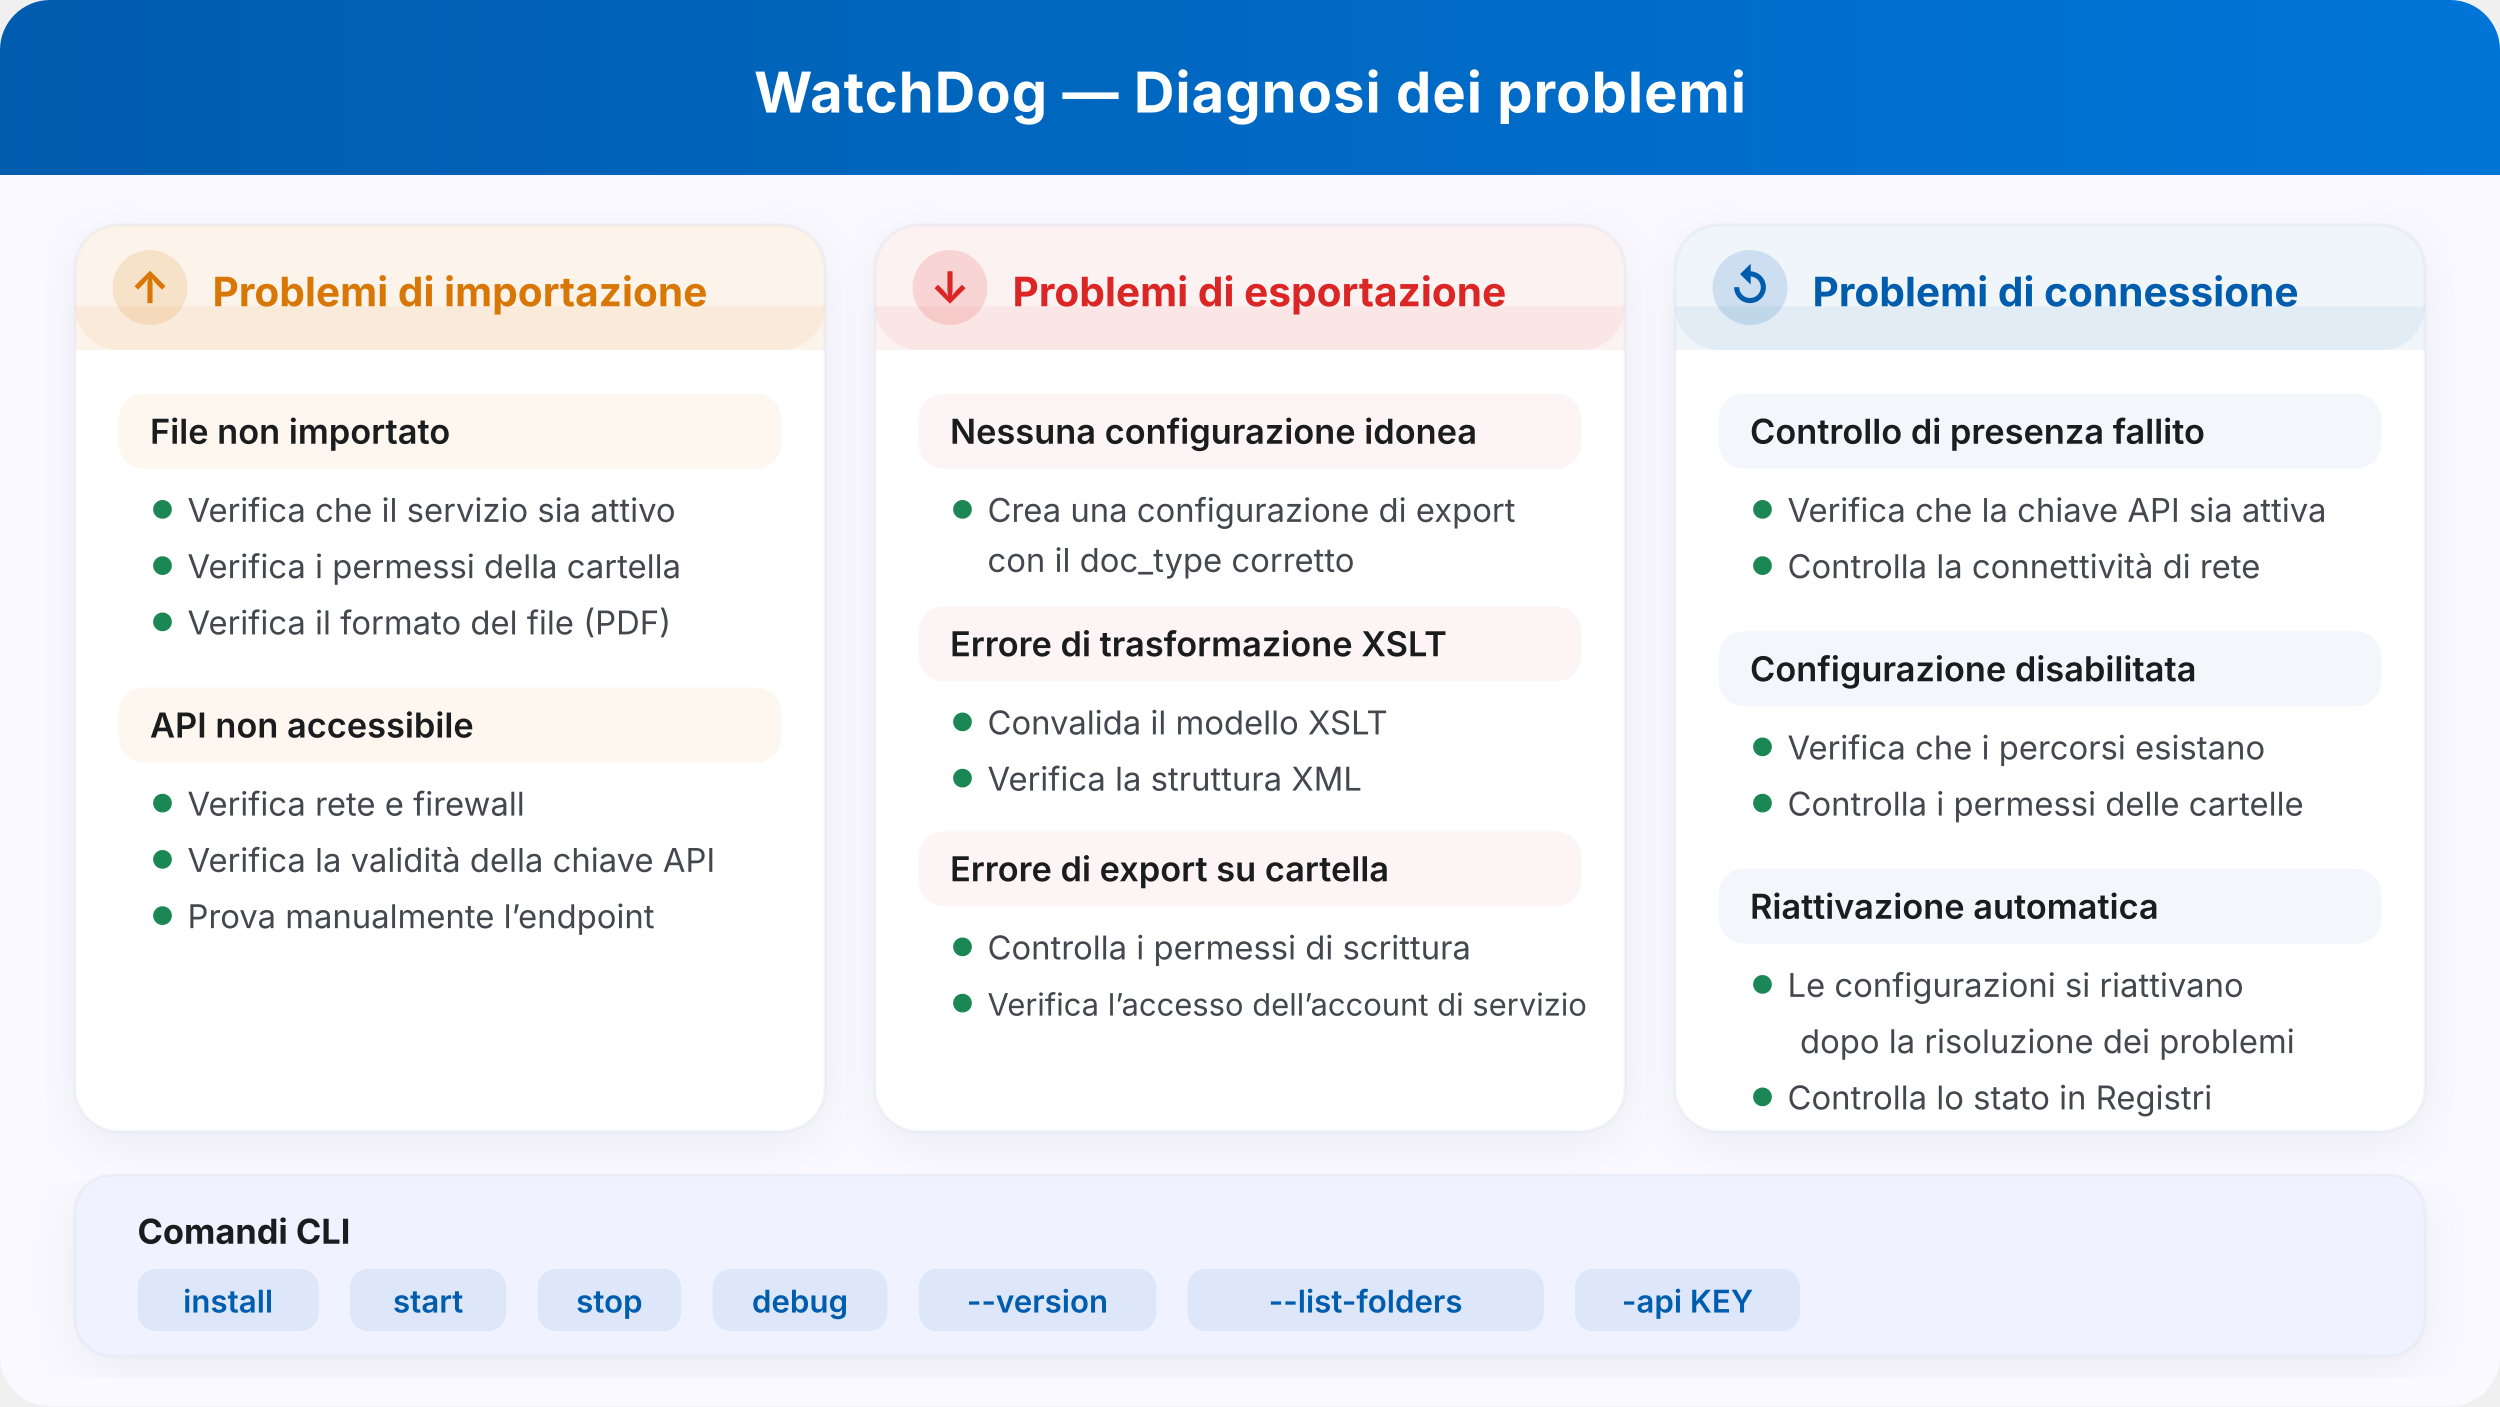
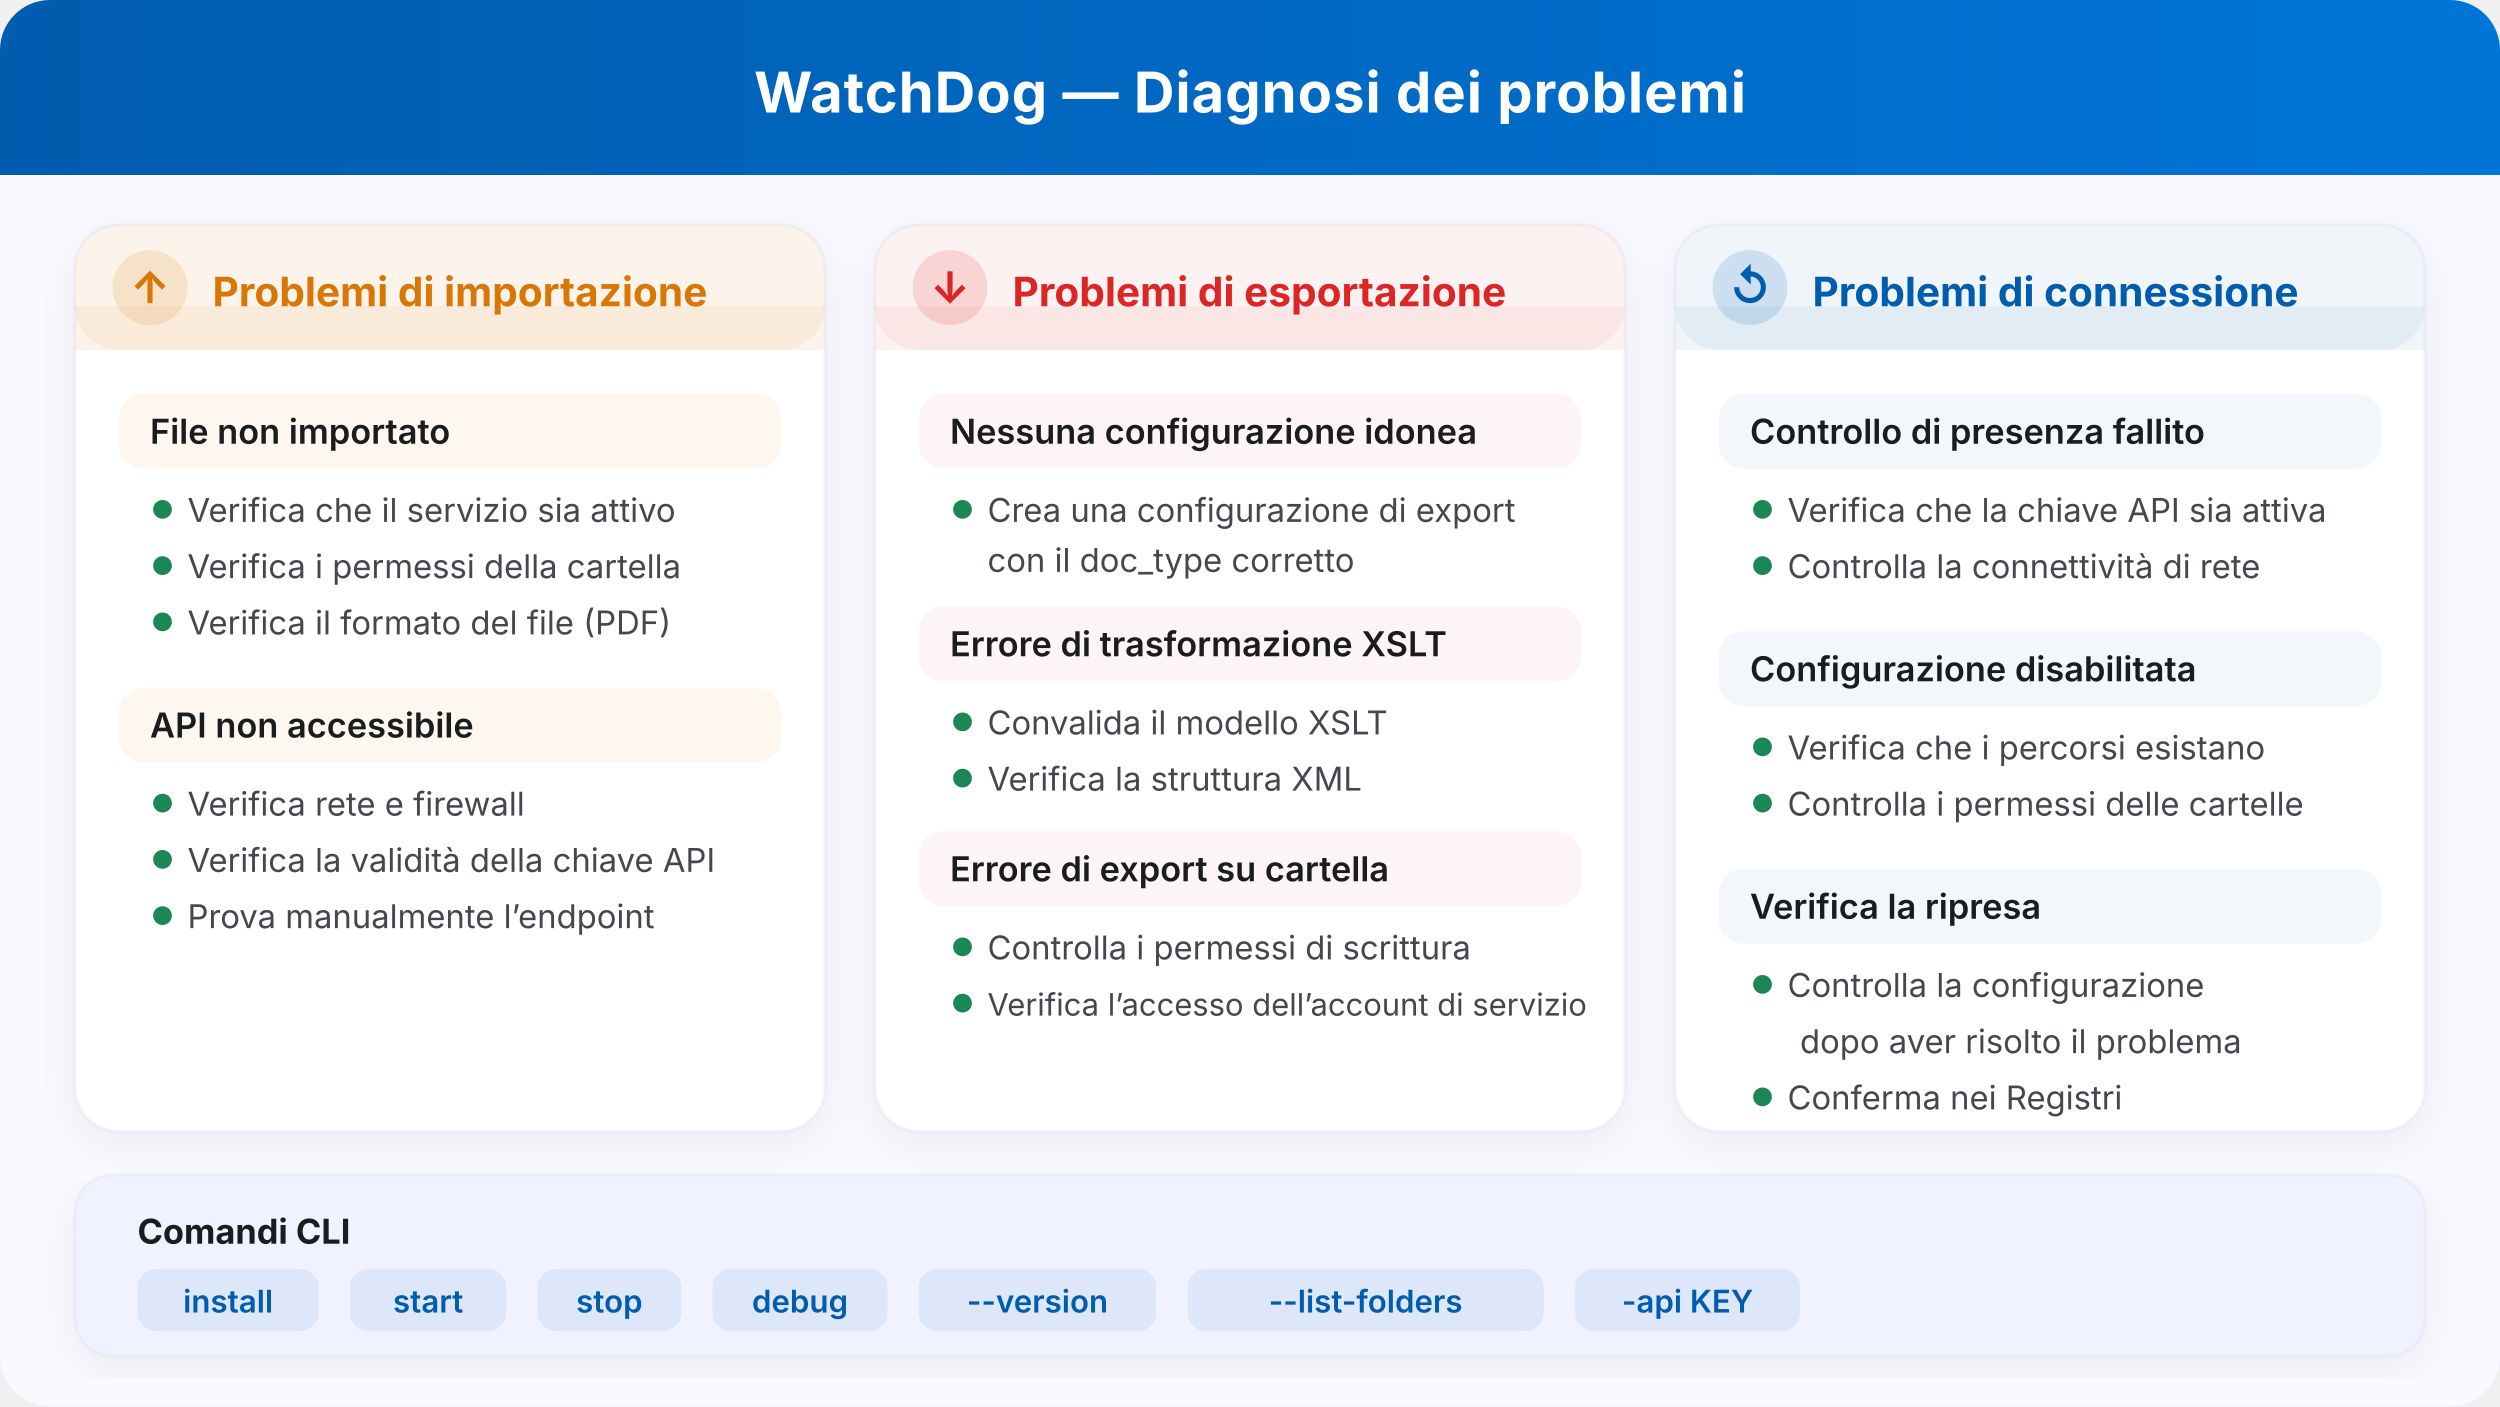
<svg xmlns="http://www.w3.org/2000/svg" width="800" height="450" viewBox="0 0 800 450" fill="none">
  <defs>
    <filter id="shadow" x="-4%" y="-4%" width="108%" height="116%">
      <feDropShadow dx="0" dy="4" stdDeviation="8" flood-opacity="0.06" flood-color="#001b3c" />
    </filter>
    <linearGradient id="headerGrad" x1="0" y1="0" x2="1" y2="0">
      <stop offset="0%" stop-color="#005cad" />
      <stop offset="100%" stop-color="#0075d8" />
    </linearGradient>
  </defs>
  <style>
    text { font-family: Inter, system-ui, sans-serif; }
  </style>
  <rect width="800" height="450" rx="16" fill="#f9f9ff" />
  <rect width="800" height="56" rx="16" fill="url(#headerGrad)" />
  <rect y="40" width="800" height="16" fill="url(#headerGrad)" />
  <text x="400" y="36" text-anchor="middle" fill="#ffffff" font-size="18" font-weight="700" letter-spacing="0.3">WatchDog — Diagnosi dei problemi</text>
  <rect x="24" y="72" width="240" height="290" rx="14" fill="#ffffff" filter="url(#shadow)" />
  <rect x="24" y="72" width="240" height="290" rx="14" fill="none" stroke="#c0c6d5" stroke-opacity="0.15" />
  <rect x="24" y="72" width="240" height="40" rx="14" fill="#d97706" opacity="0.08" />
  <rect x="24" y="98" width="240" height="14" fill="#d97706" opacity="0.08" />
  <circle cx="48" cy="92" r="12" fill="#d97706" opacity="0.15" />
  <text x="48" y="97" text-anchor="middle" fill="#d97706" font-size="14" font-weight="700">↑</text>
  <text x="68" y="98" fill="#d97706" font-size="13" font-weight="700">Problemi di importazione</text>
  <g transform="translate(38, 126)">
    <rect x="0" y="0" width="212" height="24" rx="8" fill="#d97706" opacity="0.06" />
    <text x="10" y="16" fill="#1a1c1e" font-size="11" font-weight="600">File non importato</text>
  </g>
  <g transform="translate(48, 158)">
    <circle cx="4" cy="5" r="3" fill="#1a8754" />
    <text x="12" y="9" fill="#44474e" font-size="10.5" font-weight="400">Verifica che il servizio sia attivo</text>
  </g>
  <g transform="translate(48, 176)">
    <circle cx="4" cy="5" r="3" fill="#1a8754" />
    <text x="12" y="9" fill="#44474e" font-size="10.5" font-weight="400">Verifica i permessi della cartella</text>
  </g>
  <g transform="translate(48, 194)">
    <circle cx="4" cy="5" r="3" fill="#1a8754" />
    <text x="12" y="9" fill="#44474e" font-size="10.5" font-weight="400">Verifica il formato del file (PDF)</text>
  </g>
  <g transform="translate(38, 220)">
    <rect x="0" y="0" width="212" height="24" rx="8" fill="#d97706" opacity="0.06" />
    <text x="10" y="16" fill="#1a1c1e" font-size="11" font-weight="600">API non accessibile</text>
  </g>
  <g transform="translate(48, 252)">
    <circle cx="4" cy="5" r="3" fill="#1a8754" />
    <text x="12" y="9" fill="#44474e" font-size="10.5" font-weight="400">Verifica rete e firewall</text>
  </g>
  <g transform="translate(48, 270)">
    <circle cx="4" cy="5" r="3" fill="#1a8754" />
    <text x="12" y="9" fill="#44474e" font-size="10.5" font-weight="400">Verifica la validità della chiave API</text>
  </g>
  <g transform="translate(48, 288)">
    <circle cx="4" cy="5" r="3" fill="#1a8754" />
    <text x="12" y="9" fill="#44474e" font-size="10.5" font-weight="400">Prova manualmente l’endpoint</text>
  </g>
  <rect x="280" y="72" width="240" height="290" rx="14" fill="#ffffff" filter="url(#shadow)" />
  <rect x="280" y="72" width="240" height="290" rx="14" fill="none" stroke="#c0c6d5" stroke-opacity="0.15" />
  <rect x="280" y="72" width="240" height="40" rx="14" fill="#dc2626" opacity="0.06" />
  <rect x="280" y="98" width="240" height="14" fill="#dc2626" opacity="0.06" />
  <circle cx="304" cy="92" r="12" fill="#dc2626" opacity="0.15" />
  <text x="304" y="97" text-anchor="middle" fill="#dc2626" font-size="14" font-weight="700">↓</text>
  <text x="324" y="98" fill="#dc2626" font-size="13" font-weight="700">Problemi di esportazione</text>
  <g transform="translate(294, 126)">
    <rect x="0" y="0" width="212" height="24" rx="8" fill="#dc2626" opacity="0.05" />
    <text x="10" y="16" fill="#1a1c1e" font-size="11" font-weight="600">Nessuna configurazione idonea</text>
  </g>
  <g transform="translate(304, 158)">
    <circle cx="4" cy="5" r="3" fill="#1a8754" />
    <text x="12" y="9" fill="#44474e" font-size="10.5" font-weight="400">Crea una configurazione di export</text>
  </g>
  <g transform="translate(304, 174)">
    <text x="12" y="9" fill="#44474e" font-size="10.5" font-weight="400">con il doc_type corretto</text>
  </g>
  <g transform="translate(294, 194)">
    <rect x="0" y="0" width="212" height="24" rx="8" fill="#dc2626" opacity="0.05" />
    <text x="10" y="16" fill="#1a1c1e" font-size="11" font-weight="600">Errore di trasformazione XSLT</text>
  </g>
  <g transform="translate(304, 226)">
    <circle cx="4" cy="5" r="3" fill="#1a8754" />
    <text x="12" y="9" fill="#44474e" font-size="10.5" font-weight="400">Convalida il modello XSLT</text>
  </g>
  <g transform="translate(304, 244)">
    <circle cx="4" cy="5" r="3" fill="#1a8754" />
    <text x="12" y="9" fill="#44474e" font-size="10.5" font-weight="400">Verifica la struttura XML</text>
  </g>
  <g transform="translate(294, 266)">
    <rect x="0" y="0" width="212" height="24" rx="8" fill="#dc2626" opacity="0.05" />
    <text x="10" y="16" fill="#1a1c1e" font-size="11" font-weight="600">Errore di export su cartella</text>
  </g>
  <g transform="translate(304, 298)">
    <circle cx="4" cy="5" r="3" fill="#1a8754" />
    <text x="12" y="9" fill="#44474e" font-size="10.5" font-weight="400">Controlla i permessi di scrittura</text>
  </g>
  <g transform="translate(304, 316)">
    <circle cx="4" cy="5" r="3" fill="#1a8754" />
    <text x="12" y="9" fill="#44474e" font-size="9.9" font-weight="400">Verifica l’accesso dell’account di servizio</text>
  </g>
  <rect x="536" y="72" width="240" height="290" rx="14" fill="#ffffff" filter="url(#shadow)" />
  <rect x="536" y="72" width="240" height="290" rx="14" fill="none" stroke="#c0c6d5" stroke-opacity="0.15" />
  <rect x="536" y="72" width="240" height="40" rx="14" fill="#005cad" opacity="0.06" />
  <rect x="536" y="98" width="240" height="14" fill="#005cad" opacity="0.06" />
  <circle cx="560" cy="92" r="12" fill="#005cad" opacity="0.15" />
  <text x="560" y="97" text-anchor="middle" fill="#005cad" font-size="14" font-weight="700">↺</text>
  <text x="580" y="98" fill="#005cad" font-size="13" font-weight="700">Problemi di connessione</text>
  <g transform="translate(550, 126)">
    <rect x="0" y="0" width="212" height="24" rx="8" fill="#005cad" opacity="0.05" />
    <text x="10" y="16" fill="#1a1c1e" font-size="11" font-weight="600">Controllo di presenza fallito</text>
  </g>
  <g transform="translate(560, 158)">
    <circle cx="4" cy="5" r="3" fill="#1a8754" />
    <text x="12" y="9" fill="#44474e" font-size="10.5" font-weight="400">Verifica che la chiave API sia attiva</text>
  </g>
  <g transform="translate(560, 176)">
    <circle cx="4" cy="5" r="3" fill="#1a8754" />
    <text x="12" y="9" fill="#44474e" font-size="10.5" font-weight="400">Controlla la connettività di rete</text>
  </g>
  <g transform="translate(550, 202)">
    <rect x="0" y="0" width="212" height="24" rx="8" fill="#005cad" opacity="0.05" />
    <text x="10" y="16" fill="#1a1c1e" font-size="11" font-weight="600">Configurazione disabilitata</text>
  </g>
  <g transform="translate(560, 234)">
    <circle cx="4" cy="5" r="3" fill="#1a8754" />
    <text x="12" y="9" fill="#44474e" font-size="10.5" font-weight="400">Verifica che i percorsi esistano</text>
  </g>
  <g transform="translate(560, 252)">
    <circle cx="4" cy="5" r="3" fill="#1a8754" />
    <text x="12" y="9" fill="#44474e" font-size="10.5" font-weight="400">Controlla i permessi delle cartelle</text>
  </g>
  <g transform="translate(550, 278)">
    <rect x="0" y="0" width="212" height="24" rx="8" fill="#005cad" opacity="0.05" />
-     <text x="10" y="16" fill="#1a1c1e" font-size="11" font-weight="600">Riattivazione automatica</text>
+     <text x="10" y="16" fill="#1a1c1e" font-size="11" font-weight="600">Verifica la ripresa</text>
  </g>
  <g transform="translate(560, 310)">
    <circle cx="4" cy="5" r="3" fill="#1a8754" />
-     <text x="12" y="9" fill="#44474e" font-size="10.5" font-weight="400">Le configurazioni si riattivano</text>
+     <text x="12" y="9" fill="#44474e" font-size="10.5" font-weight="400">Controlla la configurazione</text>
  </g>
  <g transform="translate(560, 328)">
-     <text x="16" y="9" fill="#44474e" font-size="10.5" font-weight="400">dopo la risoluzione dei problemi</text>
+     <text x="16" y="9" fill="#44474e" font-size="10.5" font-weight="400">dopo aver risolto il problema</text>
  </g>
  <g transform="translate(560, 346)">
    <circle cx="4" cy="5" r="3" fill="#1a8754" />
-     <text x="12" y="9" fill="#44474e" font-size="10.5" font-weight="400">Controlla lo stato in Registri</text>
+     <text x="12" y="9" fill="#44474e" font-size="10.5" font-weight="400">Conferma nei Registri</text>
  </g>
  <rect x="24" y="376" width="752" height="58" rx="12" fill="#f0f3ff" filter="url(#shadow)" />
  <rect x="24" y="376" width="752" height="58" rx="12" fill="none" stroke="#c0c6d5" stroke-opacity="0.15" />
  <text x="44" y="398" fill="#1a1c1e" font-size="11" font-weight="700">Comandi CLI</text>
  <g transform="translate(44, 406)">
    <rect x="0" y="0" width="58" height="20" rx="6" fill="#005cad" opacity="0.08" />
    <text x="29" y="14" text-anchor="middle" fill="#005cad" font-size="10" font-weight="600" font-family="'SF Mono', 'Fira Code', monospace">install</text>
  </g>
  <g transform="translate(112, 406)">
    <rect x="0" y="0" width="50" height="20" rx="6" fill="#005cad" opacity="0.08" />
    <text x="25" y="14" text-anchor="middle" fill="#005cad" font-size="10" font-weight="600" font-family="'SF Mono', 'Fira Code', monospace">start</text>
  </g>
  <g transform="translate(172, 406)">
    <rect x="0" y="0" width="46" height="20" rx="6" fill="#005cad" opacity="0.08" />
    <text x="23" y="14" text-anchor="middle" fill="#005cad" font-size="10" font-weight="600" font-family="'SF Mono', 'Fira Code', monospace">stop</text>
  </g>
  <g transform="translate(228, 406)">
    <rect x="0" y="0" width="56" height="20" rx="6" fill="#005cad" opacity="0.08" />
    <text x="28" y="14" text-anchor="middle" fill="#005cad" font-size="10" font-weight="600" font-family="'SF Mono', 'Fira Code', monospace">debug</text>
  </g>
  <g transform="translate(294, 406)">
    <rect x="0" y="0" width="76" height="20" rx="6" fill="#005cad" opacity="0.08" />
    <text x="38" y="14" text-anchor="middle" fill="#005cad" font-size="10" font-weight="600" font-family="'SF Mono', 'Fira Code', monospace">--version</text>
  </g>
  <g transform="translate(380, 406)">
    <rect x="0" y="0" width="114" height="20" rx="6" fill="#005cad" opacity="0.08" />
    <text x="57" y="14" text-anchor="middle" fill="#005cad" font-size="10" font-weight="600" font-family="'SF Mono', 'Fira Code', monospace">--list-folders</text>
  </g>
  <g transform="translate(504, 406)">
    <rect x="0" y="0" width="72" height="20" rx="6" fill="#005cad" opacity="0.08" />
    <text x="36" y="14" text-anchor="middle" fill="#005cad" font-size="10" font-weight="600" font-family="'SF Mono', 'Fira Code', monospace">-api KEY</text>
  </g>
</svg>
